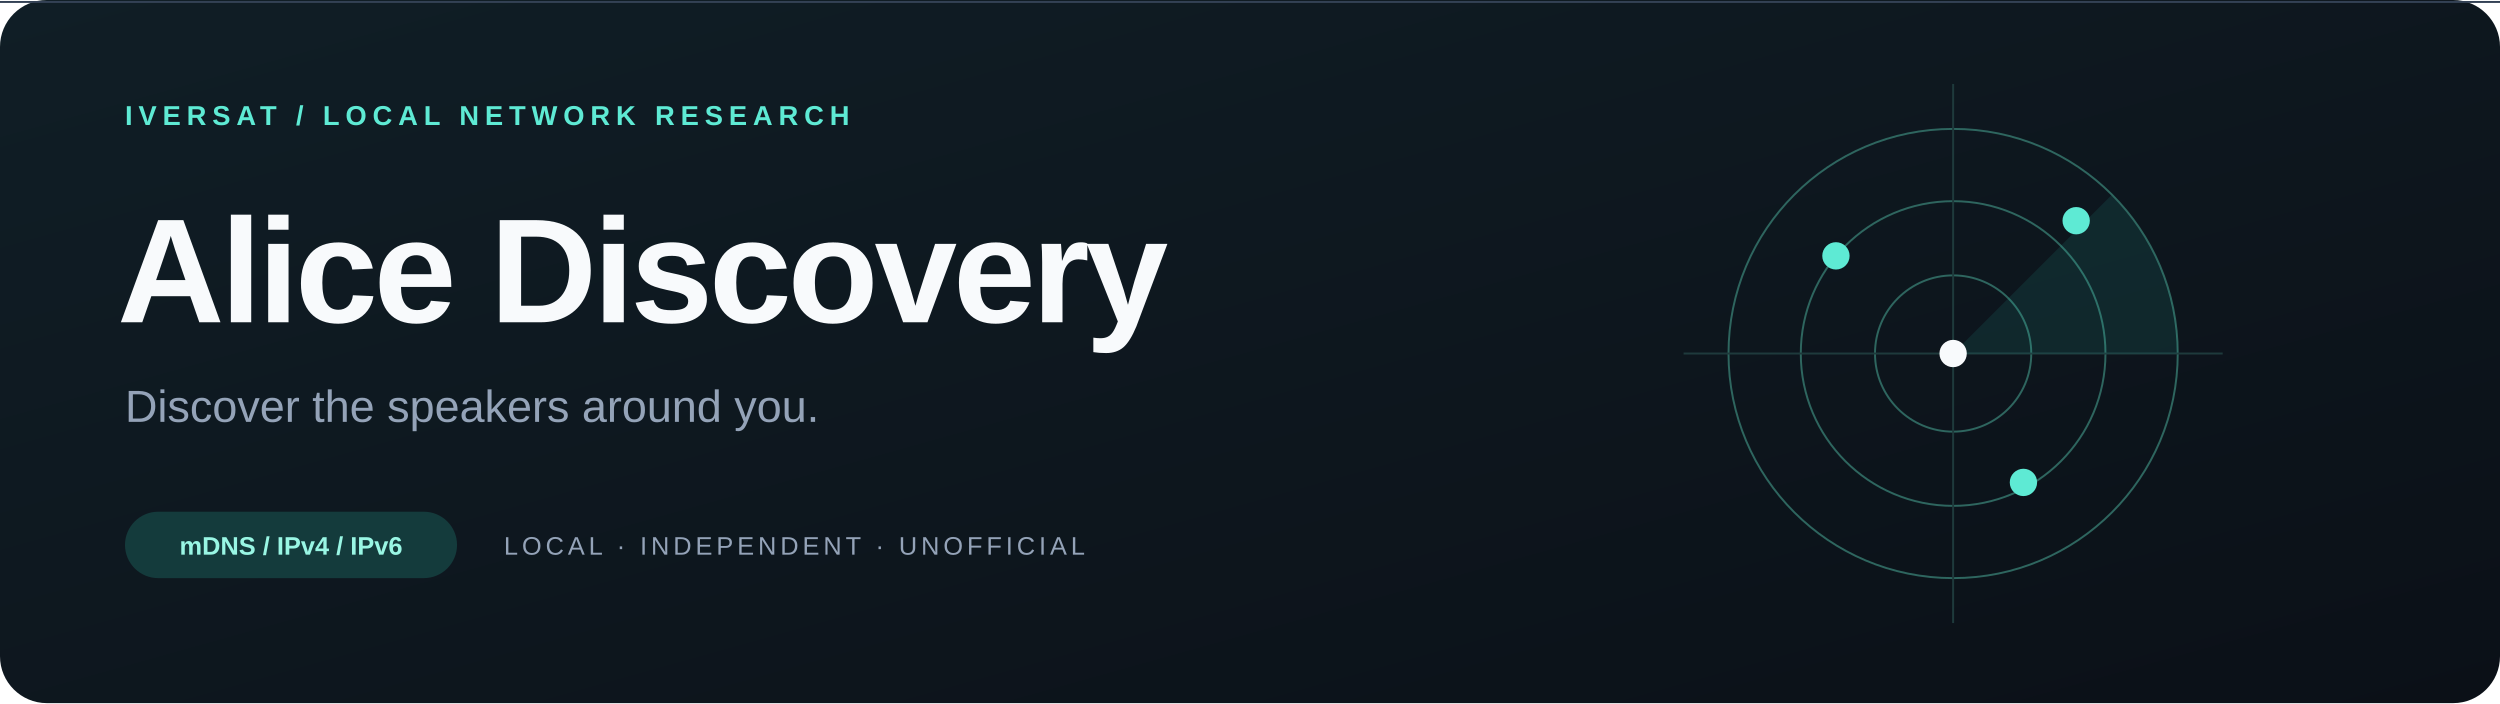
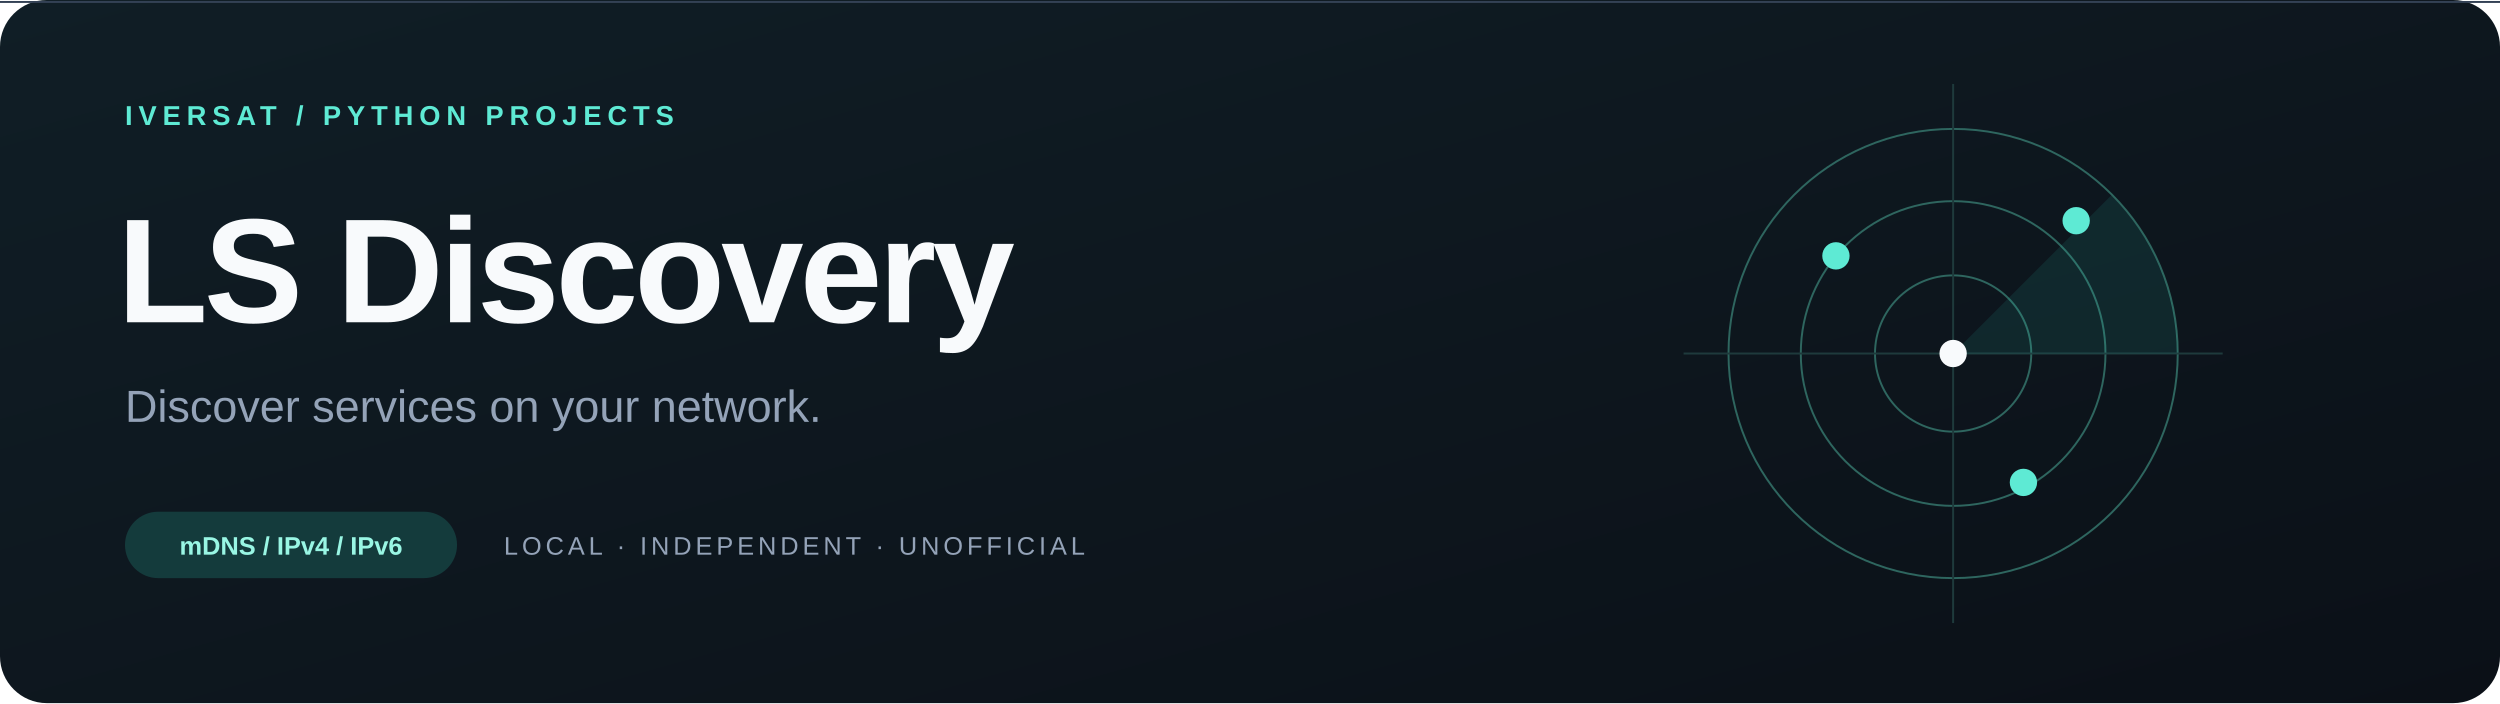
<svg xmlns="http://www.w3.org/2000/svg" width="1280" height="360" viewBox="0 0 1280 360" role="img" aria-labelledby="title description">
  <defs>
    <linearGradient id="surface" x2="1" y2="1">
      <stop stop-color="#101e26" />
      <stop offset="1" stop-color="#0b1017" />
    </linearGradient>
  </defs>
  <rect width="1280" height="360" rx="24" fill="url(#surface)" />
  <path d="M0 1h1280" stroke="#334155" />
  <g font-family="Segoe UI,Arial,sans-serif">
-     <text x="64" y="64" fill="#5eead4" font-size="14" font-weight="600" letter-spacing="3">IVERSAT / LOCAL NETWORK RESEARCH</text>
-     <text x="60" y="165" fill="#f8fafc" font-size="76" font-weight="700" letter-spacing="-2">Alice Discovery</text>
-     <text x="64" y="216" fill="#94a3b8" font-size="23">Discover the speakers around you.</text>
+     <text x="64" y="64" fill="#5eead4" font-size="14" font-weight="600" letter-spacing="3">IVERSAT / PYTHON PROJECTS</text>
+     <text x="60" y="165" fill="#f8fafc" font-size="76" font-weight="700" letter-spacing="-2">LS Discovery</text>
+     <text x="64" y="216" fill="#94a3b8" font-size="23">Discover services on your network.</text>
    <rect x="64" y="262" width="170" height="34" rx="17" fill="#143b3c" />
    <text x="149" y="284" fill="#99f6e4" font-size="13" font-weight="600" text-anchor="middle">mDNS / IPv4 / IPv6</text>
    <text x="258" y="284" fill="#94a3b8" font-size="13" letter-spacing="2">LOCAL · INDEPENDENT · UNOFFICIAL</text>
  </g>
  <g transform="translate(1000 181)" fill="none" stroke="#2e665f">
    <circle r="115" />
    <circle r="78" />
    <circle r="40" />
    <path d="M-138 0h276M0-138v276" stroke="#1e3a3c" />
    <path d="M0 0 81-81A115 115 0 0 1 115 0Z" fill="#2dd4bf" fill-opacity=".10" stroke="none" />
    <circle cx="-60" cy="-50" r="7" fill="#5eead4" stroke="none" />
    <circle cx="63" cy="-68" r="7" fill="#5eead4" stroke="none" />
    <circle cx="36" cy="66" r="7" fill="#5eead4" stroke="none" />
    <circle r="7" fill="#f8fafc" stroke="none" />
  </g>
</svg>
